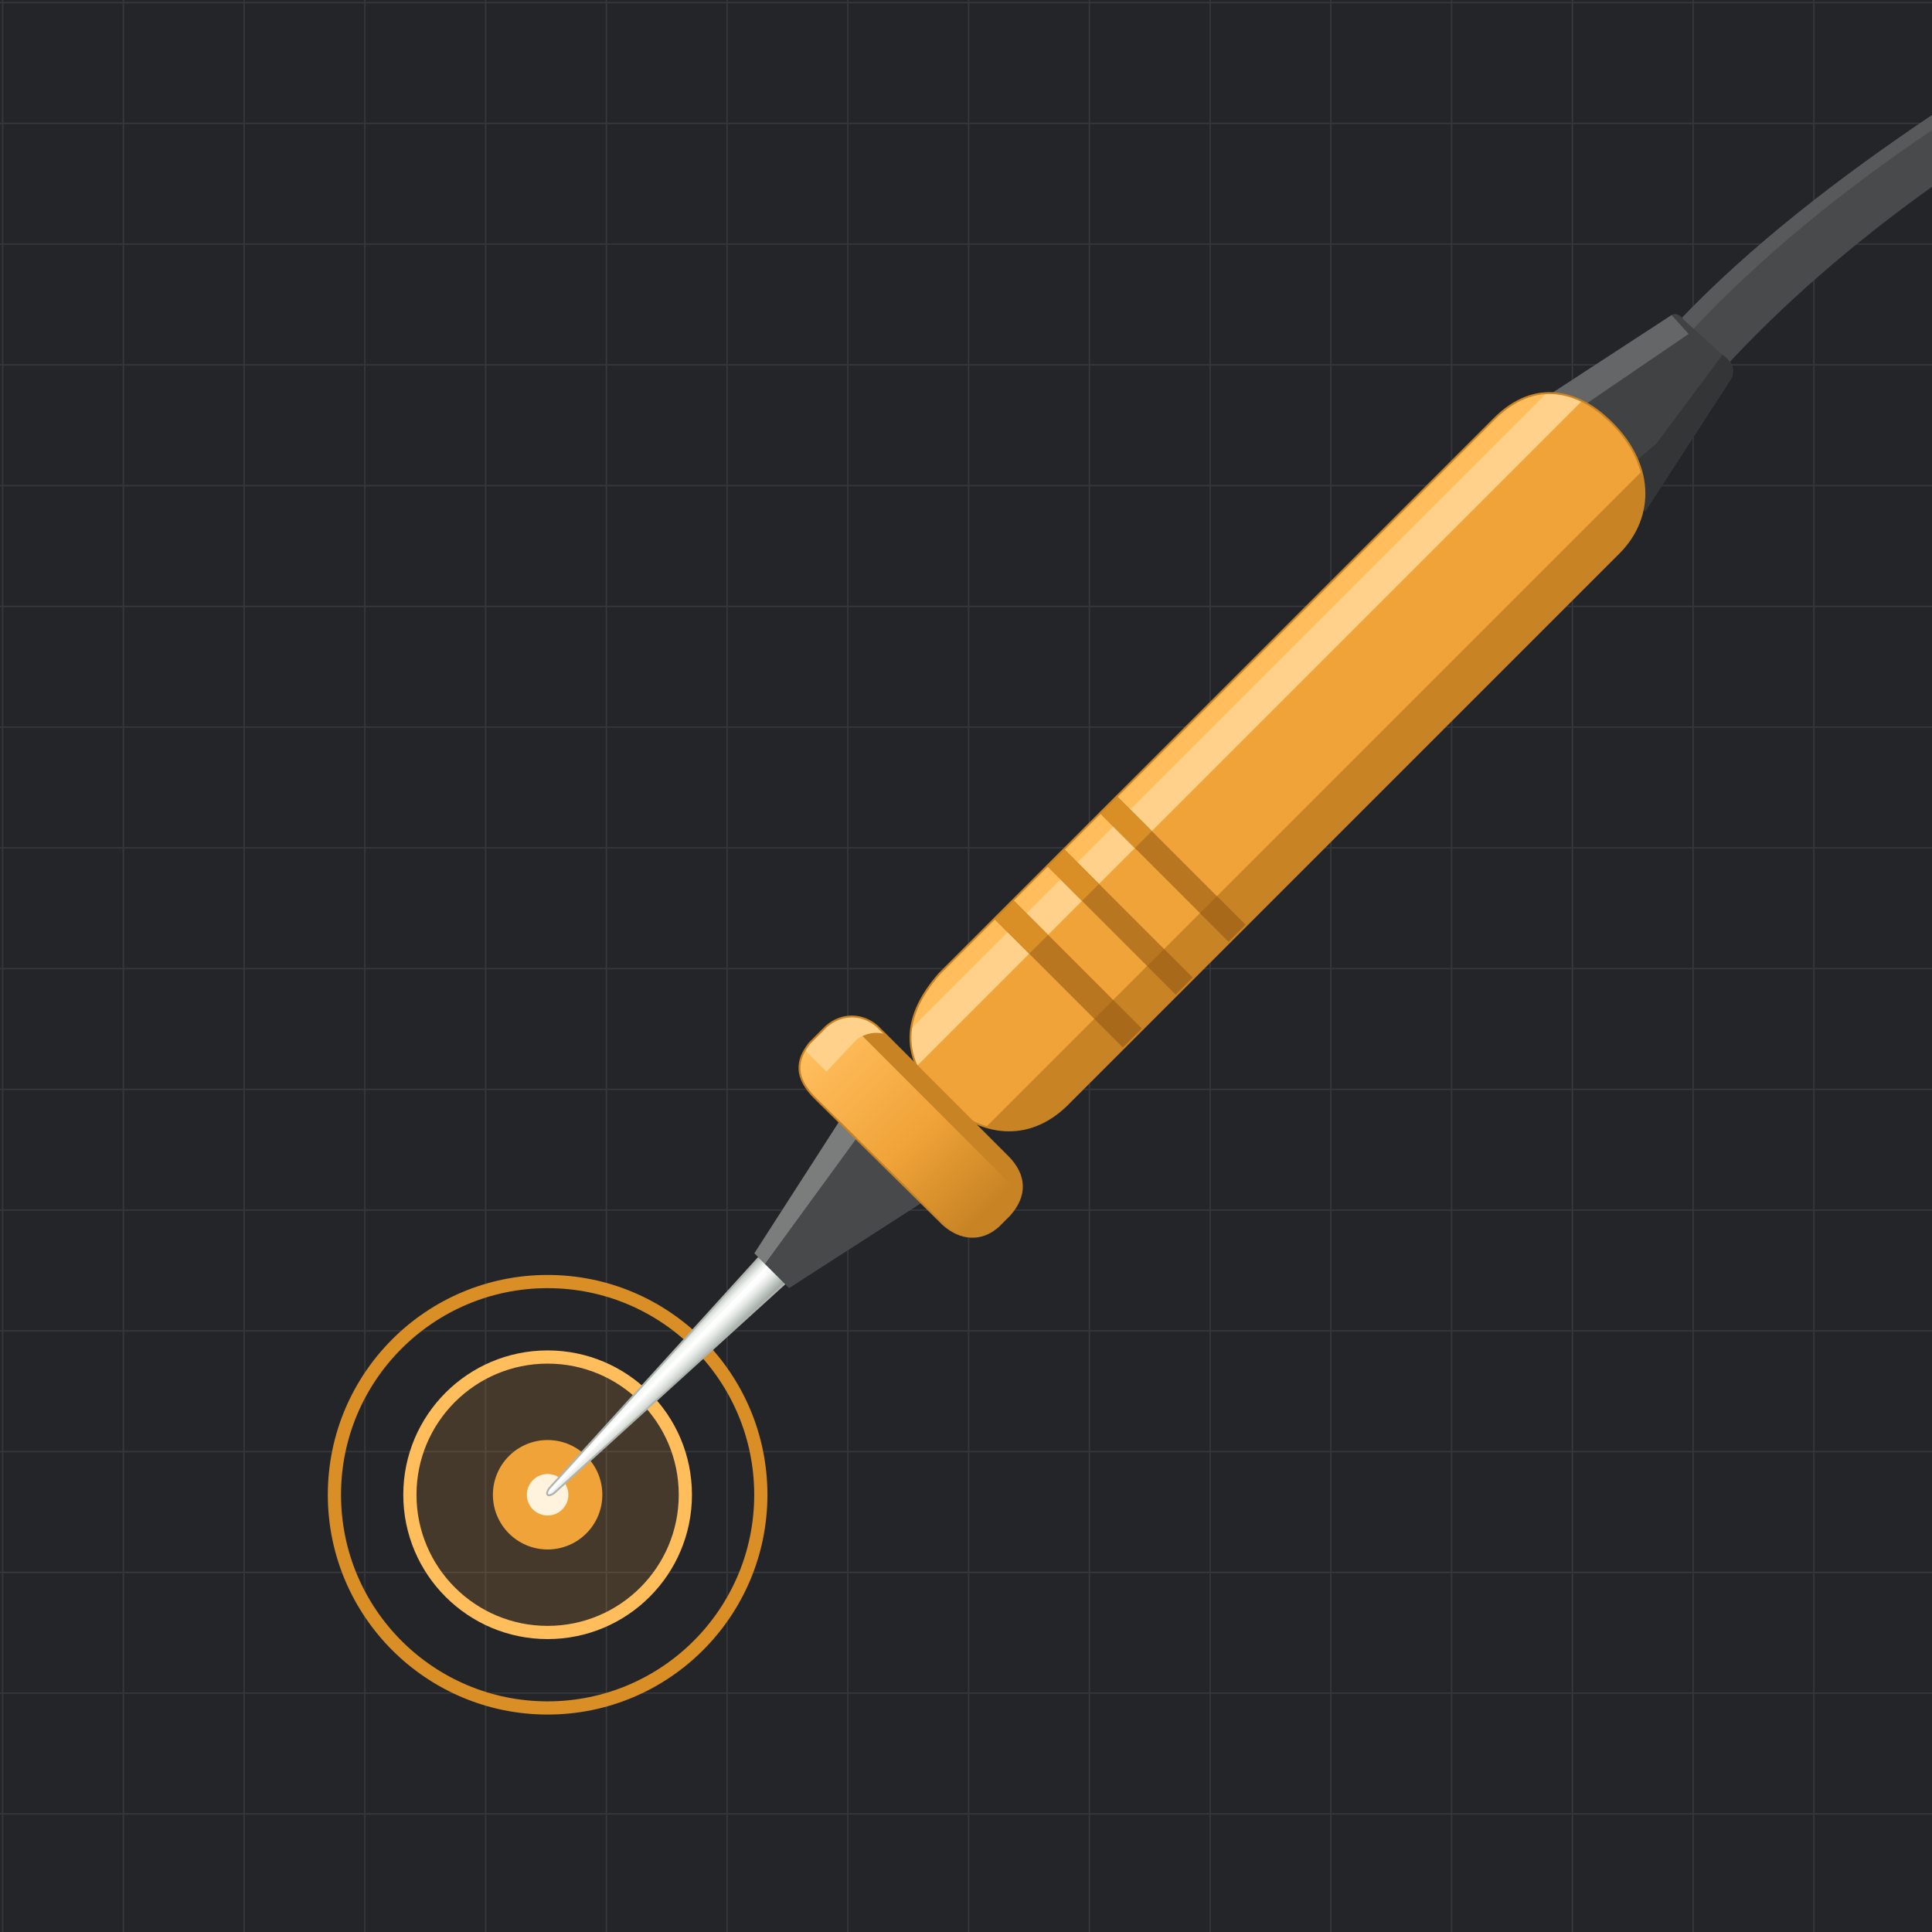
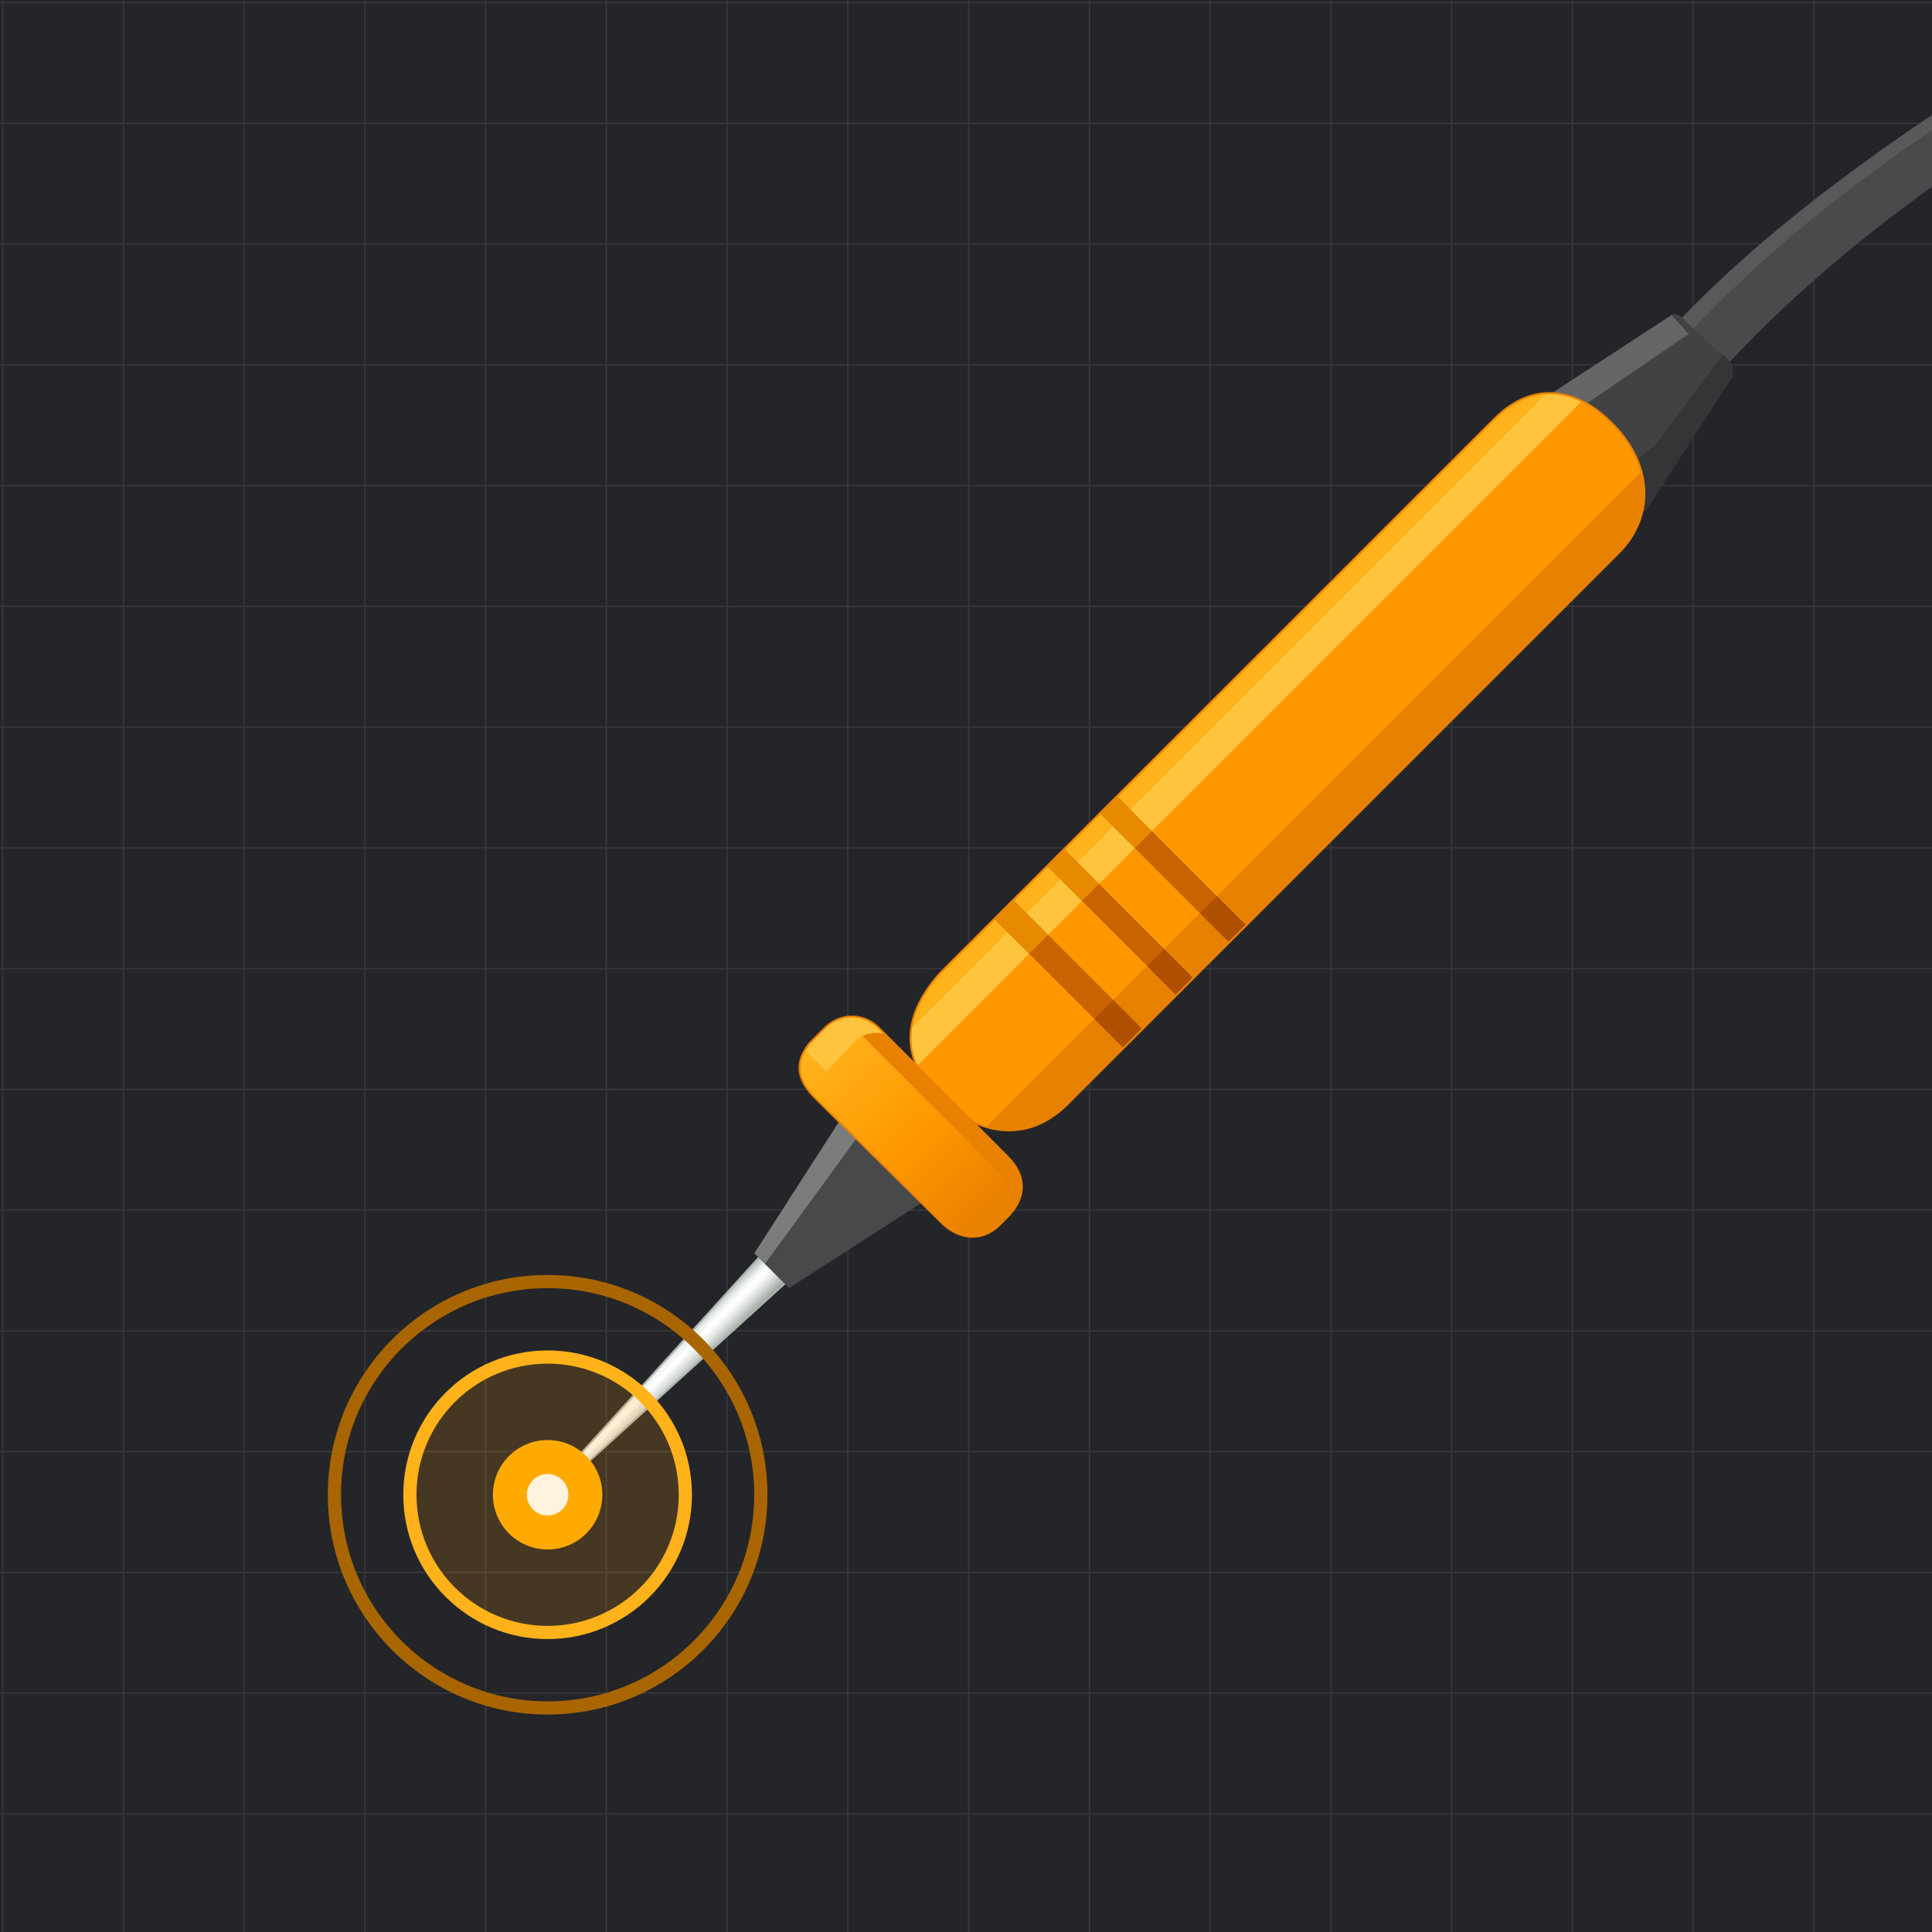
<svg xmlns="http://www.w3.org/2000/svg" width="1024" height="1024" viewBox="0 0 1024 1024" role="img" aria-labelledby="title description">
  <defs>
    <pattern id="grid" x="1" y="1" width="64" height="64" patternUnits="userSpaceOnUse">
      <path d="M64 0H0V64" fill="none" stroke="#35363B" stroke-width="1.5" />
    </pattern>
    <linearGradient id="metal" x1="0" y1="-10" x2="0" y2="10" gradientUnits="userSpaceOnUse">
      <stop offset="0" stop-color="#B0B5B2" />
      <stop offset=".26" stop-color="#F0F3EF" />
      <stop offset=".44" stop-color="#FFFFFF" />
      <stop offset=".62" stop-color="#E2E6E2" />
      <stop offset="1" stop-color="#939B95" />
    </linearGradient>
    <linearGradient id="guard-fill" x1="441" y1="550" x2="528" y2="638" gradientUnits="userSpaceOnUse">
-       <stop offset="0" stop-color="#FFBD5C" />
-       <stop offset=".55" stop-color="#F0A338" />
-       <stop offset="1" stop-color="#C78324" />
+       <stop offset="0" stop-color="#FFB21A" />
+       <stop offset=".55" stop-color="#FF9800" />
+       <stop offset="1" stop-color="#E98100" />
    </linearGradient>
    <clipPath id="handle-clip">
      <path d="M498 516L792 222C814 200 837 208 852 222C877 245 877 274 858 293L567 584C547 605 522 603 501 585C478 564 476 541 498 516Z" />
    </clipPath>
    <clipPath id="bands-clip">
      <path d="M470 430L670 630L680 620L480 420Z M498 402L698 602L707 593L507 393Z M526 374L726 574L735 565L535 365Z" />
    </clipPath>
    <clipPath id="guard-clip">
      <path d="M429 553L438 544C446 537 457 537 465 544L534 613C544 623 544 634 535 644L529 650C520 658 509 657 500 649L432 582C421 571 422 562 429 553Z" />
    </clipPath>
  </defs>
  <rect width="1024" height="1024" fill="#242529" />
  <rect width="1024" height="1024" fill="url(#grid)" />
-   <circle cx="290.25" cy="792.25" r="113" fill="none" stroke="#D98E26" stroke-width="7" />
-   <circle cx="290.25" cy="792.25" r="73" fill="#F0A338" fill-opacity=".16" stroke="#FFBD5C" stroke-width="7" />
-   <circle cx="290.25" cy="792.25" r="29" fill="#F0A338" />
-   <circle cx="290.25" cy="792.25" r="11" fill="#FFF3DE" />
  <path d="M889 171C928 130 975 94 1024 61V99C982 129 944 162 913 196Z" fill="#494A4B" />
  <path d="M889 171C928 130 975 94 1024 61V69C978 100 933 136 895 177Z" fill="#58595A" />
  <path d="M817 212L886 167Q889 165 893 170L914 189Q920 193 918 200L872 271Z" fill="#414244" />
  <path d="M817 212L886 167L895 177L829 222Z" fill="#656667" />
  <path d="M878 235L913 188Q920 193 918 200L872 271L857 253Z" fill="#343537" />
  <g transform="translate(290.25 792.25) rotate(-45)">
    <path d="M0 0Q0-1.25 3-1.8L174-10V10L3 1.8Q0 1.25 0 0Z" fill="url(#metal)" stroke="#ADB4AE" stroke-width="1" stroke-linejoin="round" />
    <path d="M3-.4L174-3" fill="none" stroke="#FFFFFF" stroke-width="1.5" stroke-linecap="round" />
    <path d="M168-13L251-31V31L168 13Z" fill="#434548" />
    <path d="M168-13L251-31V-18L168-5Z" fill="#7B7D7D" />
    <path d="M168-5L251-18V31L168 13Z" fill="#47494B" />
  </g>
  <g clip-path="url(#handle-clip)">
-     <rect x="475" y="195" width="410" height="415" fill="#F0A338" />
-     <path d="M350 664L950 64V78L350 678Z" fill="#FFBD5C" />
-     <path d="M350 678L950 78V101L350 701Z" fill="#FFD18A" />
-     <path d="M350 770L950 170V215L350 815Z" fill="#C78324" />
+     <rect x="475" y="195" width="410" height="415" fill="#FF9800" />
+     <path d="M350 664L950 64V78L350 678Z" fill="#FFB21A" />
+     <path d="M350 678L950 78V101L350 701Z" fill="#FFC43D" />
+     <path d="M350 770L950 170V215L350 815Z" fill="#E98100" />
    <g clip-path="url(#bands-clip)">
-       <rect x="475" y="195" width="410" height="415" fill="#B97620" />
-       <path d="M350 664L950 64V101L350 701Z" fill="#D98E26" />
-       <path d="M350 770L950 170V215L350 815Z" fill="#A9691B" />
+       <rect x="475" y="195" width="410" height="415" fill="#C96201" />
+       <path d="M350 664L950 64V101L350 701Z" fill="#E78A00" />
+       <path d="M350 770L950 170V215L350 815Z" fill="#AF5000" />
    </g>
  </g>
-   <path d="M498 516L792 222C814 200 837 208 852 222C877 245 877 274 858 293L567 584C547 605 522 603 501 585C478 564 476 541 498 516Z" fill="none" stroke="#C78324" stroke-width="1" />
+   <path d="M498 516L792 222C814 200 837 208 852 222C877 245 877 274 858 293L567 584C547 605 522 603 501 585C478 564 476 541 498 516Z" fill="none" stroke="#E98100" stroke-width="1" />
  <path d="M429 553L438 544C446 537 457 537 465 544L534 613C544 623 544 634 535 644L529 650C520 658 509 657 500 649L432 582C421 571 422 562 429 553Z" fill="url(#guard-fill)" />
  <g clip-path="url(#guard-clip)">
-     <path d="M404 496L579 671L593 657L418 482Z" fill="#C78324" />
-     <path d="M429 553L438 544C446 537 457 537 465 544L469 548Q461 546 454 551L438 568L428 558Q426 556 429 553Z" fill="#FFD18A" />
+     <path d="M404 496L579 671L593 657L418 482Z" fill="#E98100" />
+     <path d="M429 553L438 544C446 537 457 537 465 544L469 548Q461 546 454 551L438 568L428 558Q426 556 429 553Z" fill="#FFC43D" />
  </g>
-   <path d="M429 553L438 544C446 537 457 537 465 544L534 613C544 623 544 634 535 644L529 650C520 658 509 657 500 649L432 582C421 571 422 562 429 553Z" fill="none" stroke="#C78324" stroke-width="1" />
+   <path d="M429 553L438 544C446 537 457 537 465 544L534 613C544 623 544 634 535 644L529 650C520 658 509 657 500 649L432 582C421 571 422 562 429 553Z" fill="none" stroke="#E98100" stroke-width="1" />
+   <circle cx="290.25" cy="792.25" r="113" fill="none" stroke="#A96500" stroke-width="7" />
+   <circle cx="290.25" cy="792.25" r="73" fill="#FF9800" fill-opacity=".16" stroke="#FFB21A" stroke-width="7" />
+   <circle cx="290.25" cy="792.25" r="29" fill="#FFAA00" />
+   <circle cx="290.25" cy="792.25" r="11" fill="#FFF3DE" />
</svg>
